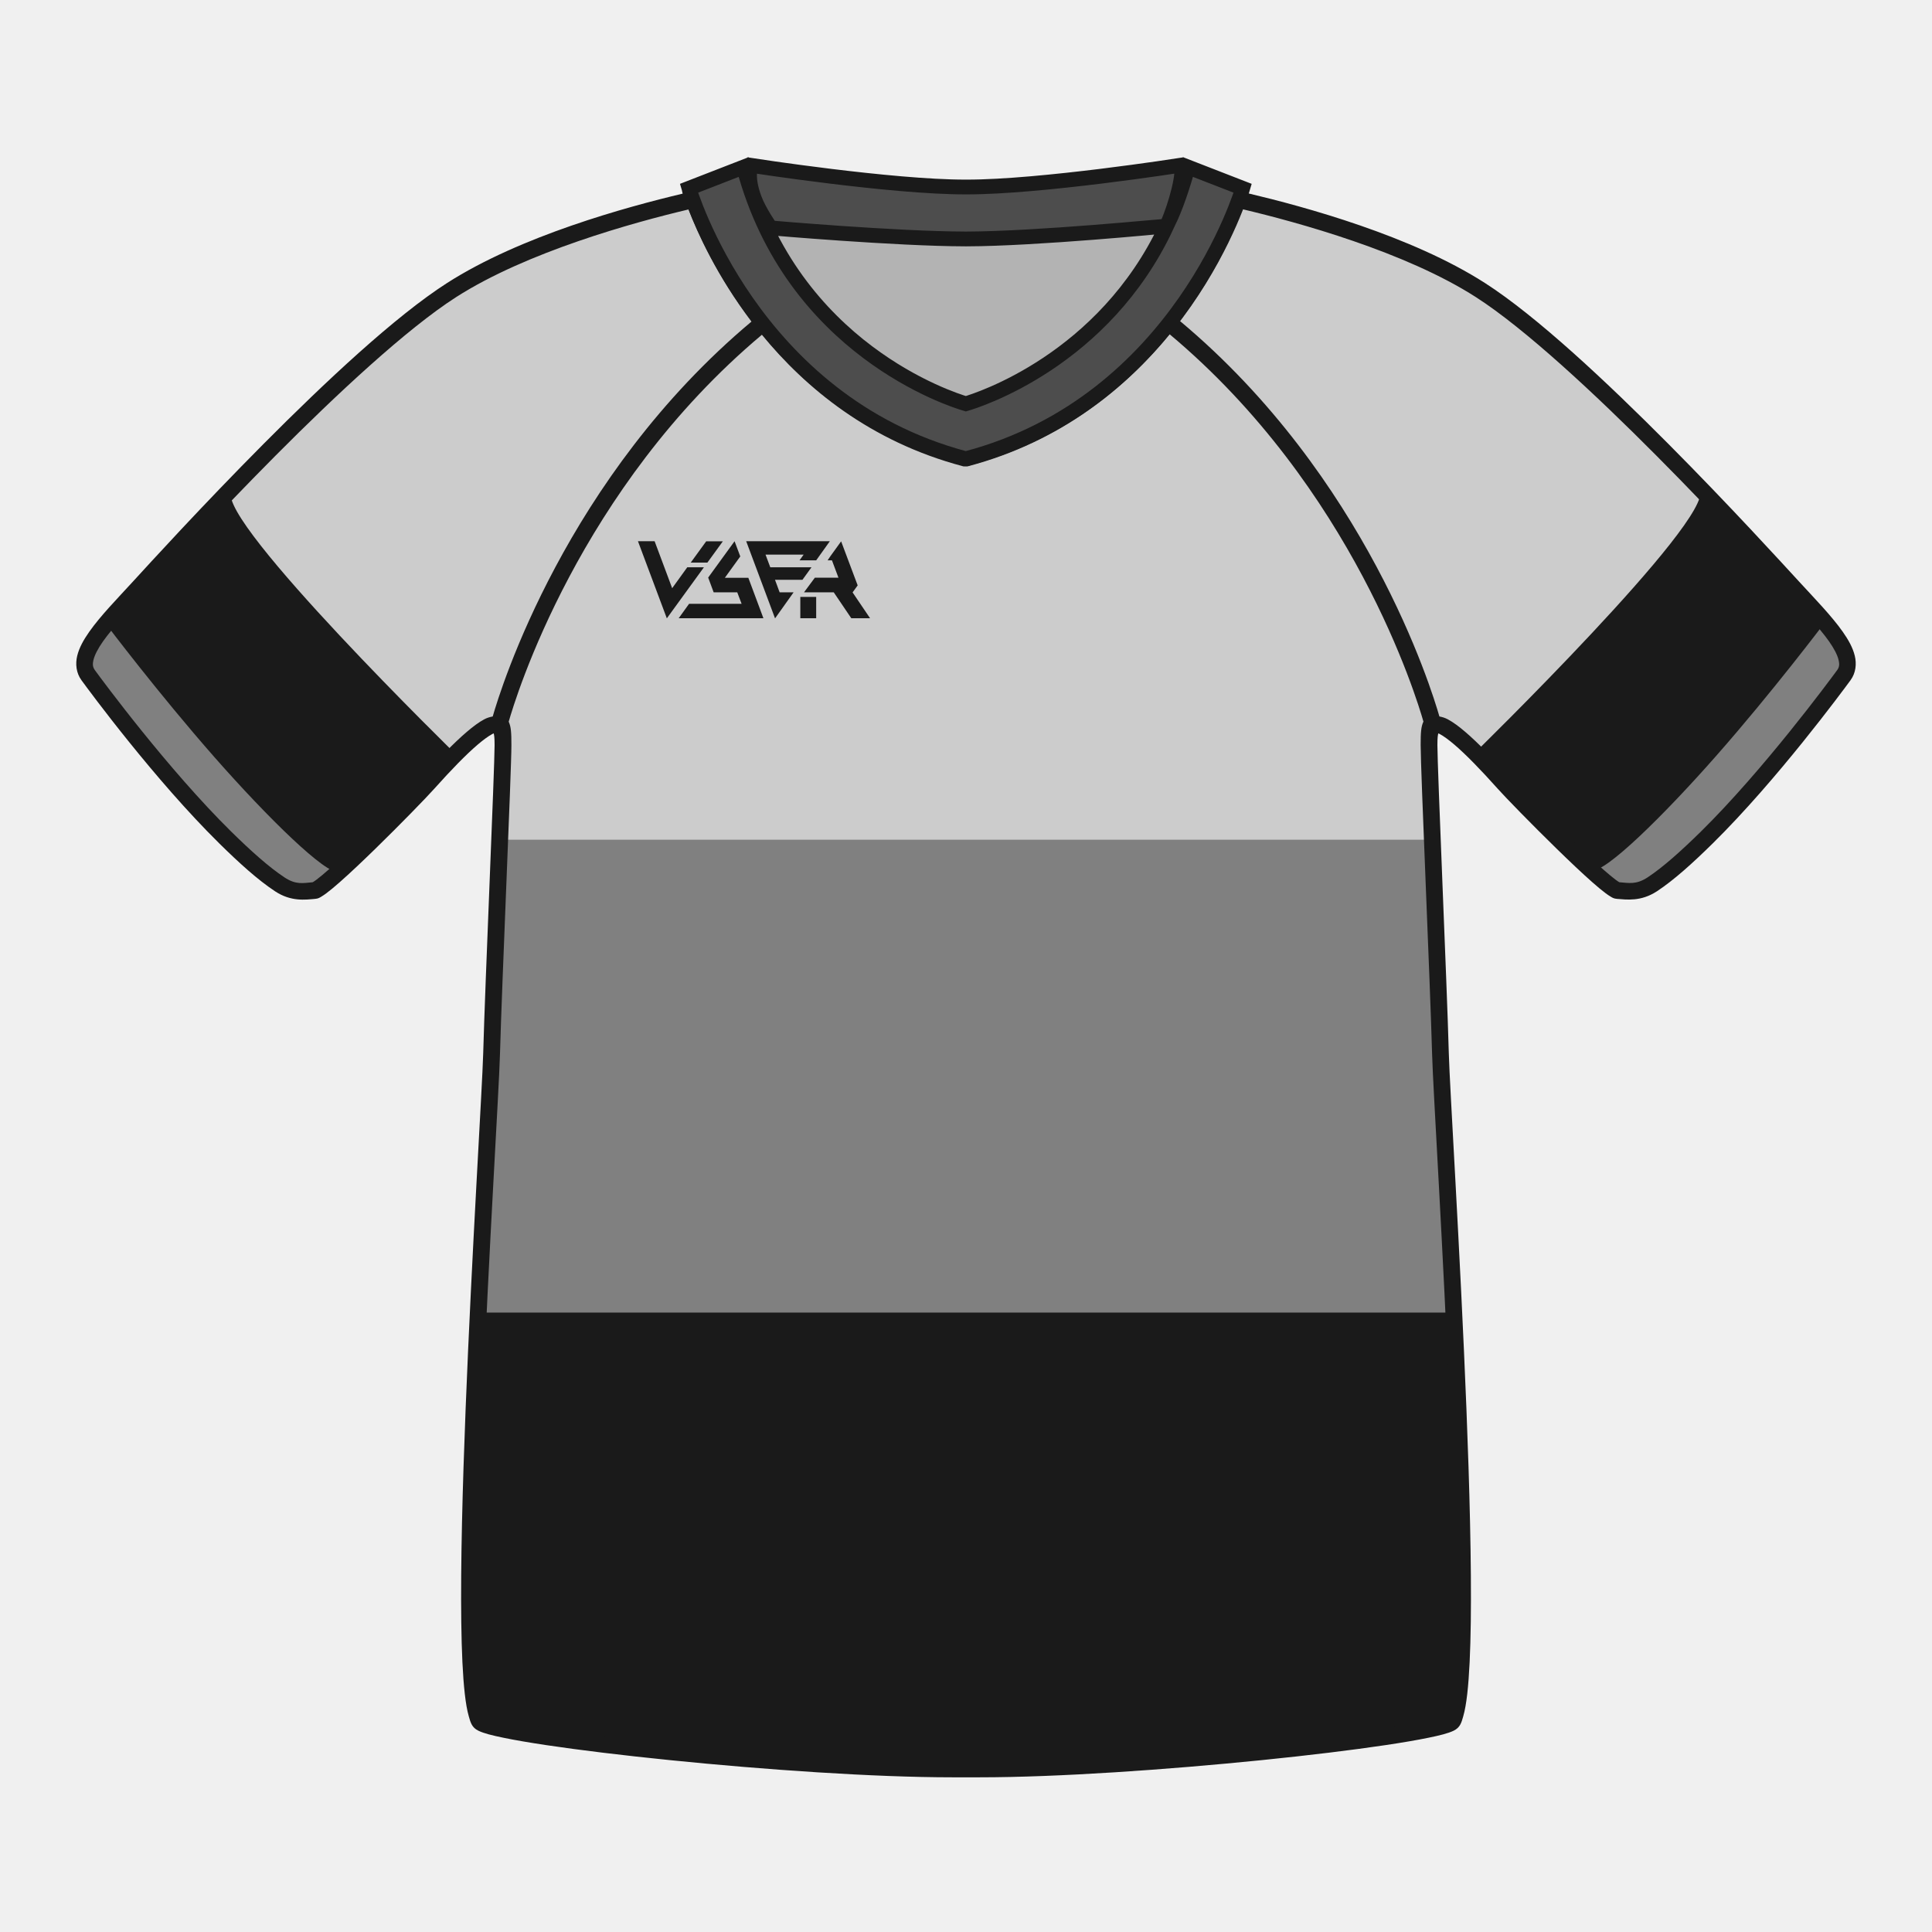
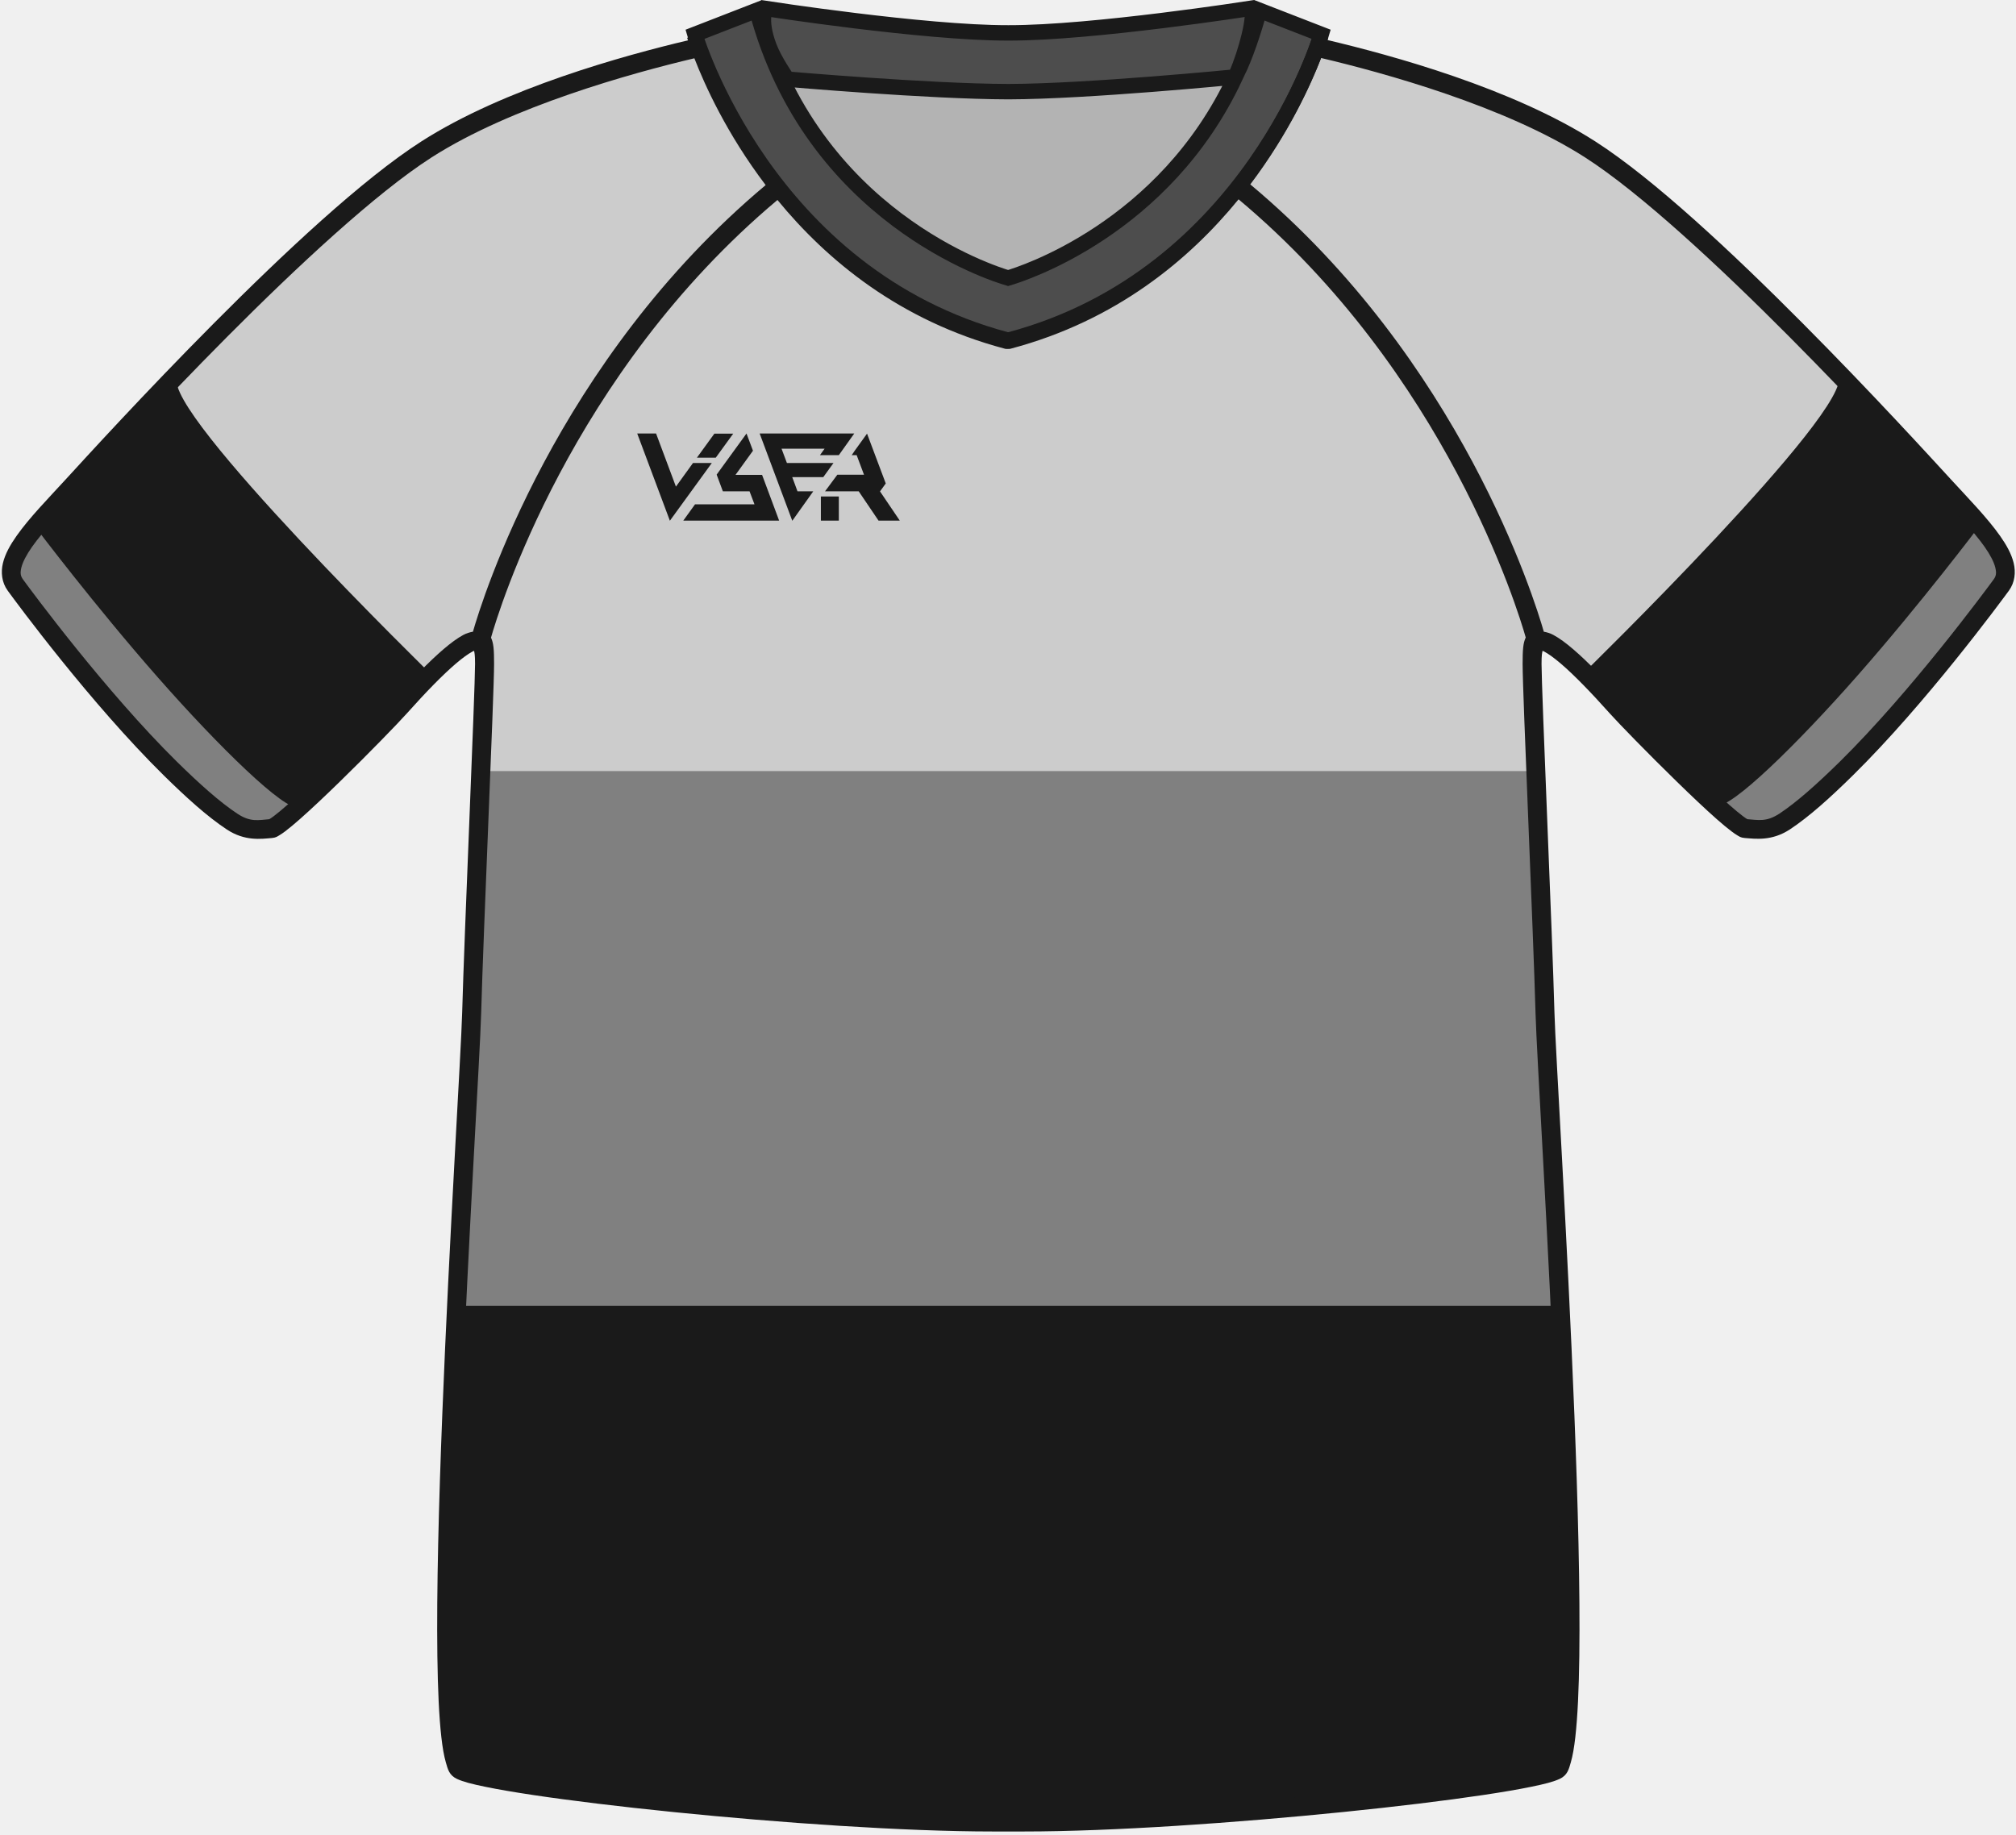
- <svg xmlns="http://www.w3.org/2000/svg" width="152" height="152" viewBox="0 0 152 152" fill="none">
-   <path d="M60.256 18.206L76.237 19.26L91.663 17.983L88.056 24.42L80.233 30.524L75.903 32.133L67.859 27.916L62.642 22.645L60.256 18.206Z" fill="#B3B3B3" />
-   <path d="M97.654 15.345L92.106 25.444L100.097 33.546L108.197 45.532L112.749 56.741L117.077 60.07L135.276 39.761L125.067 29.884L116.188 22.559L106.977 18.231L97.654 15.345Z" fill="#CCCCCC" />
-   <path d="M143.311 48.569L145.665 52.022L139.583 60.615L131.422 68.62L128.205 70.425L125.144 68.502L143.311 48.569Z" fill="#808080" />
-   <path d="M133.746 38.531L143.528 49.029C143.528 49.029 139.483 54.395 135.064 59.419C130.844 64.218 126.266 68.69 125.273 68.451C123.303 67.977 115.91 59.347 115.91 59.347C115.91 59.347 134.801 40.917 133.746 38.531Z" fill="#1A1A1A" />
-   <path d="M54.307 15.499L59.857 25.599L51.866 33.7L43.764 45.686L39.214 56.895L34.887 60.225L16.685 39.915L26.896 30.038L35.773 22.713L44.986 18.385L54.307 15.499Z" fill="#CCCCCC" />
-   <path d="M8.65 48.724L6.296 52.177L12.378 60.77L20.539 68.774L23.756 70.579L26.817 68.656L8.65 48.724Z" fill="#808080" />
-   <path d="M18.192 38.685L8.407 49.183C8.407 49.183 12.455 54.549 16.874 59.573C21.094 64.371 25.669 68.844 26.665 68.604C28.634 68.131 36.025 59.501 36.025 59.501C36.025 59.501 17.137 41.071 18.192 38.685Z" fill="#1A1A1A" />
-   <path d="M59.929 25.812L49.491 36.641L44.312 44.96L39.289 56.731L39.212 66.383H112.744L112.508 55.004L103.64 37.818L92.26 25.419L85.198 32.011L76.174 36.17L66.52 31.776L59.929 25.812Z" fill="#CCCCCC" />
-   <path d="M37.486 102.265H114.408L115.406 131.208L114.741 135.537L97.428 138.089L72.346 139.31L48.708 137.645L37.719 135.647L36.721 126.769L37.486 102.265Z" fill="#1A1A1A" />
-   <path d="M39.189 66.064H113.073L114.468 103.265H37.56L39.189 66.064Z" fill="#808080" />
-   <path d="M50.191 42.581L52.461 48.642V48.651L55.381 44.631H54.071L52.883 46.276L51.502 42.581H50.191ZM57.792 42.581L55.716 45.44L56.147 46.601H58.003L58.347 47.507H54.212L53.394 48.642H60.062V48.642L59.64 47.507L58.875 45.457H57.028L58.242 43.777L57.792 42.581ZM58.707 42.581L60.977 48.651L62.437 46.601H61.337L61.117 46.003L60.972 45.616H63.132L63.844 44.631H60.602L60.229 43.636H63.211L63.23 43.627L62.903 44.085H64.213L65.287 42.581H58.707ZM55.558 42.59L54.344 44.261H55.655L56.869 42.59H55.558ZM66.176 42.59L65.331 43.76L65.111 44.085H65.453L65.965 45.449H64.109L63.255 46.601H65.595L66.976 48.642H68.454L67.073 46.601H67.082L67.478 46.055L67.249 45.449L66.176 42.59ZM62.965 46.962V48.642H64.213V46.962H62.965Z" fill="#1A1A1A" />
-   <path d="M60.629 17.93C60.629 17.93 70.476 18.787 75.963 18.8C75.977 18.8 75.989 18.799 76.003 18.799C76.017 18.799 76.029 18.8 76.043 18.8C81.523 18.787 91.76 17.781 91.786 17.779C86.854 28.344 76.971 31.477 75.987 31.765C74.869 31.439 62.324 27.463 58.506 13.141L54.205 14.813C54.205 14.813 59.105 31.597 75.889 36.066H76.082C92.868 31.597 97.768 14.813 97.768 14.813L93.466 13.141C93.109 14.484 92.465 16.45 91.868 17.588C92.495 16.19 93.249 13.429 92.887 13C92.887 13 81.861 14.723 76.043 14.712C76.029 14.712 76.017 14.713 76.003 14.713C75.989 14.713 75.977 14.712 75.963 14.712C70.145 14.723 59.11 13.013 59.11 13.013C59.11 13.013 58.662 13.807 59.367 15.671C59.744 16.666 60.629 17.93 60.629 17.93Z" fill="#4D4D4D" stroke="#1A1A1A" stroke-width="1.163" />
-   <path d="M54.691 14.751L53.662 15.053C53.662 15.053 53.712 15.201 53.721 15.231C49.281 16.284 40.953 18.563 35.171 22.267C31.092 24.882 25.589 30.044 20.743 34.917C15.896 39.79 11.73 44.369 10.471 45.742C9.218 47.109 7.91 48.444 7.022 49.706C6.579 50.337 6.233 50.95 6.076 51.591C5.92 52.231 5.992 52.943 6.404 53.507V53.509C7.054 54.402 12.185 61.36 17.25 66.353V66.354C18.836 67.914 20.289 69.231 21.651 70.129C22.9 70.951 24.026 70.786 24.789 70.72C25.055 70.697 25.154 70.617 25.285 70.541C25.415 70.465 25.547 70.373 25.694 70.263C25.988 70.043 26.338 69.75 26.736 69.399C27.533 68.697 28.517 67.765 29.514 66.793C31.509 64.847 33.534 62.764 34.197 62.022V62.022C35.493 60.573 36.661 59.371 37.577 58.588C38.035 58.196 38.434 57.91 38.722 57.755C38.821 57.702 38.784 57.723 38.847 57.704C38.872 57.856 38.912 57.947 38.912 58.617C38.912 59.509 38.726 64.25 38.52 69.38C38.315 74.511 38.091 80.088 38.016 82.87C37.943 85.566 37.119 98.494 36.633 110.834C36.389 117.004 36.23 123.038 36.291 127.623C36.321 129.916 36.406 131.843 36.568 133.266C36.649 133.978 36.747 134.561 36.881 135.027C37.016 135.493 37.108 135.915 37.646 136.168V136.169C38.093 136.38 38.718 136.534 39.611 136.718C40.504 136.903 41.637 137.097 42.959 137.295C45.603 137.691 49.005 138.104 52.711 138.479C60.123 139.23 68.743 139.83 74.926 139.83H77.072C83.257 139.83 91.877 139.227 99.292 138.476C102.999 138.1 106.4 137.687 109.044 137.291C110.366 137.093 111.498 136.9 112.389 136.716C113.283 136.532 113.906 136.379 114.354 136.169C114.892 135.916 114.986 135.494 115.121 135.027C115.256 134.561 115.354 133.978 115.436 133.267C115.597 131.844 115.683 129.916 115.714 127.623C115.774 123.038 115.616 117.003 115.371 110.833C114.883 98.493 114.057 85.564 113.985 82.87C113.91 80.087 113.684 74.509 113.479 69.377C113.273 64.245 113.087 59.504 113.087 58.617C113.087 57.948 113.129 57.855 113.154 57.703C113.217 57.722 113.18 57.702 113.283 57.755C113.57 57.91 113.969 58.196 114.426 58.587C115.343 59.37 116.507 60.572 117.804 62.021V62.023C118.467 62.761 120.494 64.847 122.489 66.792C123.485 67.764 124.467 68.696 125.263 69.398C125.662 69.749 126.012 70.043 126.306 70.263C126.453 70.373 126.583 70.464 126.714 70.54C126.845 70.617 126.945 70.696 127.211 70.719H127.213L127.218 70.72C127.974 70.777 129.096 70.943 130.344 70.131L130.346 70.13L130.349 70.129C131.711 69.23 133.165 67.913 134.751 66.353V66.353C139.816 61.358 144.953 54.382 145.595 53.51V53.508C146.008 52.944 146.08 52.232 145.924 51.591C145.768 50.95 145.422 50.336 144.979 49.705C144.09 48.444 142.784 47.108 141.528 45.741V45.74C140.266 44.369 136.097 39.789 131.252 34.917C126.406 30.044 120.905 24.882 116.831 22.267C111.027 18.541 102.618 16.258 98.197 15.21C98.204 15.186 98.249 15.052 98.249 15.052L97.222 14.751C97.222 14.751 92.407 31.211 75.957 35.62H75.95C59.502 31.211 54.688 14.751 54.688 14.751L54.691 14.751ZM97.756 16.46C102.086 17.484 110.553 19.804 116.119 23.378C119.98 25.856 125.498 31 130.318 35.848C135.14 40.696 139.288 45.252 140.56 46.634C141.831 48.02 143.119 49.349 143.903 50.465C144.295 51.023 144.554 51.526 144.645 51.905C144.738 52.283 144.706 52.494 144.533 52.73C143.891 53.602 138.773 60.538 133.829 65.413C132.266 66.948 130.852 68.217 129.63 69.025C128.717 69.617 128.186 69.47 127.332 69.404C127.455 69.418 127.439 69.433 127.383 69.4C127.322 69.365 127.222 69.298 127.101 69.207C126.856 69.024 126.524 68.747 126.139 68.409C125.374 67.734 124.401 66.812 123.412 65.848C121.438 63.921 119.385 61.804 118.788 61.142L118.786 61.141C117.472 59.67 116.285 58.44 115.284 57.585C114.785 57.157 114.334 56.822 113.907 56.593C113.693 56.478 113.471 56.409 113.245 56.369C112.613 54.16 107.475 37.492 92.829 25.252C95.528 21.681 97.049 18.29 97.756 16.46V16.46ZM54.166 16.48C54.879 18.324 56.412 21.727 59.123 25.3C44.52 37.54 39.394 54.169 38.765 56.369C38.536 56.409 38.313 56.477 38.099 56.592C37.672 56.821 37.221 57.156 36.721 57.584C35.719 58.439 34.53 59.669 33.213 61.141V61.142C32.627 61.798 30.57 63.919 28.594 65.847C27.605 66.811 26.631 67.733 25.864 68.408C25.481 68.746 25.148 69.023 24.904 69.206C24.782 69.297 24.681 69.364 24.621 69.399C24.561 69.435 24.511 69.418 24.675 69.404C23.82 69.478 23.293 69.629 22.378 69.027V69.026C21.154 68.218 19.739 66.948 18.176 65.412C13.231 60.536 8.089 53.581 7.47 52.73V52.729C7.298 52.493 7.266 52.283 7.358 51.904C7.451 51.525 7.71 51.022 8.102 50.464C8.886 49.348 10.173 48.019 11.444 46.632C12.71 45.252 16.857 40.694 21.678 35.847C26.5 30.999 32.019 25.855 35.884 23.377C41.433 19.822 49.821 17.508 54.168 16.479L54.166 16.48ZM92.012 26.289C106.449 38.373 111.46 54.908 111.99 56.779C111.987 56.785 111.978 56.791 111.976 56.797C111.805 57.181 111.77 57.611 111.77 58.617C111.77 59.673 111.957 64.297 112.162 69.429C112.368 74.561 112.594 80.146 112.669 82.905C112.746 85.752 113.567 98.568 114.054 110.885C114.297 117.044 114.456 123.066 114.395 127.605C114.365 129.875 114.278 131.776 114.127 133.116C114.05 133.787 113.954 134.318 113.854 134.659C113.756 135 113.574 135.076 113.795 134.973V134.974C113.607 135.063 112.981 135.247 112.127 135.423C111.271 135.599 110.158 135.79 108.852 135.985C106.239 136.377 102.851 136.788 99.16 137.162C91.779 137.911 83.172 138.51 77.076 138.51H74.93C68.831 138.51 60.227 137.913 52.847 137.166C49.157 136.792 45.77 136.381 43.157 135.989C41.85 135.793 40.737 135.602 39.881 135.425C39.026 135.249 38.401 135.064 38.211 134.974V134.974C38.432 135.078 38.251 135.001 38.152 134.66C38.054 134.319 37.958 133.787 37.882 133.117C37.729 131.776 37.643 129.875 37.613 127.605C37.553 123.066 37.711 117.044 37.954 110.885C38.44 98.567 39.261 85.752 39.337 82.905C39.412 80.146 39.637 74.564 39.842 69.433C40.048 64.302 40.235 59.677 40.235 58.617C40.235 57.607 40.201 57.178 40.028 56.793C40.026 56.79 40.022 56.787 40.021 56.784C40.544 54.941 45.539 38.426 59.944 26.336C63.38 30.529 68.453 34.737 75.725 36.673C75.725 36.673 75.77 36.689 75.793 36.692C75.903 36.707 76.127 36.692 76.127 36.692L76.194 36.673C83.497 34.73 88.58 30.498 92.014 26.289H92.012Z" fill="#1A1A1A" />
+ <svg xmlns="http://www.w3.org/2000/svg" width="601" height="547" viewBox="0 0 601 547" fill="none">
+   <g clip-path="url(#clip0_1281_34)">
+     <path d="M233.105 24.78L301.605 29.299L367.725 23.828L352.265 51.419L318.735 77.582L300.175 84.48L265.695 66.403L243.335 43.808L233.105 24.78Z" fill="#B3B3B3" />
+     <path d="M393.405 12.52L369.625 55.808L403.875 90.534L438.595 141.91L458.105 189.955L476.655 204.226L554.665 117.173L510.905 74.836L472.845 43.44L433.365 24.888L393.405 12.52Z" fill="#CCCCCC" />
+     <path d="M589.105 154.93L599.195 169.73L573.125 206.562L538.145 240.872L524.355 248.609L511.235 240.368L589.105 154.93Z" fill="#808080" />
+     <path d="M548.105 111.9L590.035 156.899C590.035 156.899 572.695 179.9 553.755 201.435C535.665 222.002 516.045 241.172 511.785 240.147C503.345 238.117 471.655 201.127 471.655 201.127C471.655 201.127 552.625 122.128 548.105 111.9Z" fill="#1A1A1A" />
+     <path d="M207.605 13.18L231.395 56.469L197.145 91.195L162.415 142.571L142.915 190.616L124.365 204.887L46.345 117.834L90.115 75.497L128.165 44.101L167.655 25.549L207.605 13.18Z" fill="#CCCCCC" />
+     <path d="M11.905 155.59L1.815 170.391L27.885 207.223L62.865 241.533L76.655 249.269L89.775 241.028L11.905 155.59Z" fill="#808080" />
+     <path d="M52.805 112.56L10.865 157.559C10.865 157.559 28.215 180.56 47.155 202.095C65.245 222.662 84.855 241.832 89.125 240.806C97.565 238.776 129.245 201.787 129.245 201.787C129.245 201.787 48.285 122.787 52.805 112.56Z" fill="#1A1A1A" />
+     <path d="M231.705 57.38L186.965 103.799L164.765 139.455L143.235 189.91L142.905 231.284H458.085L457.075 182.51L419.065 108.845L370.285 55.699L340.015 83.954L301.335 101.781L259.955 82.945L231.705 57.38Z" fill="#CCCCCC" />
+     <path d="M135.505 385.09H465.215L469.495 509.15L466.645 527.703L392.435 538.644L284.925 543.876L183.605 536.741L136.505 528.178L132.225 490.122L135.505 385.09Z" fill="#1A1A1A" />
+     <path d="M142.805 229.92H459.495L465.475 389.38H135.825L142.805 229.92Z" fill="#808080" />
+     <path d="M189.965 129.26L199.693 155.24V155.279L212.211 138.047H206.594L201.504 145.098L195.584 129.26H189.965ZM222.543 129.26L213.644 141.516L215.492 146.492H223.449L224.922 150.377H207.197L203.691 155.242H232.273V155.24L230.465 150.377L227.187 141.59H219.269L224.472 134.389L222.543 129.26ZM226.465 129.26L236.193 155.279L242.453 146.492H237.74L236.797 143.928L236.174 142.27H245.43L248.484 138.047H234.588L232.988 133.785H245.771L245.851 133.744L244.449 135.709H250.068L254.668 129.26H226.465ZM212.967 129.299L207.763 136.463H213.383L218.586 129.299H212.967ZM258.478 129.299L254.857 134.314L253.914 135.709H255.381L257.574 141.553H249.619L245.961 146.492H255.99L261.91 155.24H268.244L262.324 146.492H262.365L264.06 144.154L263.08 141.553L258.478 129.299ZM244.715 148.039V155.24H250.068V148.039H244.715Z" fill="#1A1A1A" />
+     <path d="M234.705 23.6C234.705 23.6 276.91 27.27 300.432 27.327C300.492 27.327 300.542 27.323 300.602 27.323C300.662 27.323 300.712 27.327 300.772 27.327C324.262 27.27 368.142 22.96 368.252 22.95C347.112 68.237 304.752 81.668 300.532 82.899C295.742 81.504 241.971 64.459 225.606 3.073L207.169 10.237C207.169 10.237 228.172 82.182 300.112 101.337H300.942C372.892 82.182 393.892 10.237 393.892 10.237L375.452 3.073C373.922 8.827 371.162 17.254 368.602 22.133C371.292 16.14 374.522 4.305 372.972 2.467C372.972 2.467 325.712 9.852 300.772 9.805C300.712 9.805 300.662 9.809 300.602 9.809C300.542 9.809 300.492 9.805 300.432 9.805C275.493 9.852 228.192 2.524 228.192 2.524C228.192 2.524 226.271 5.925 229.296 13.915C230.91 18.179 234.705 23.6 234.705 23.6Z" fill="#4D4D4D" stroke="#1A1A1A" stroke-width="4.592" />
+     <path d="M209.255 9.97L204.843 11.263C204.843 11.263 205.058 11.899 205.097 12.027C186.066 16.543 150.371 26.31 125.587 42.187C108.104 53.397 84.514 75.523 63.742 96.41C42.969 117.296 25.111 136.923 19.716 142.806C14.343 148.666 8.735 154.39 4.933 159.798C3.032 162.502 1.551 165.132 0.878 167.878C0.206 170.623 0.517 173.674 2.283 176.093V176.099C5.067 179.928 27.061 209.751 48.771 231.156V231.158C55.571 237.844 61.799 243.488 67.636 247.34C72.987 250.864 77.817 250.155 81.087 249.871C82.227 249.772 82.65 249.431 83.21 249.105C83.77 248.779 84.336 248.385 84.966 247.914C86.226 246.971 87.726 245.716 89.433 244.211C92.847 241.2 97.064 237.208 101.339 233.039C109.89 224.701 118.568 215.771 121.41 212.59V212.588C126.965 206.378 131.971 201.227 135.9 197.871C137.864 196.192 139.572 194.966 140.808 194.302C141.233 194.074 141.071 194.164 141.341 194.08C141.45 194.734 141.622 195.124 141.622 197.996C141.622 201.82 140.824 222.138 139.943 244.131C139.061 266.123 138.101 290.025 137.779 301.953C137.467 313.507 133.936 368.922 131.851 421.813C130.808 448.26 130.124 474.126 130.386 493.78C130.517 503.607 130.88 511.868 131.574 517.967C131.92 521.017 132.34 523.517 132.917 525.514C133.494 527.51 133.887 529.32 136.193 530.407V530.409C138.111 531.314 140.792 531.973 144.619 532.764C148.447 533.556 153.301 534.386 158.968 535.235C170.303 536.933 184.884 538.702 200.769 540.311C232.539 543.529 269.487 546.102 295.987 546.102H305.187C331.697 546.102 368.647 543.519 400.427 540.297C416.317 538.687 430.897 536.916 442.227 535.219C447.897 534.371 452.747 533.544 456.567 532.755C460.397 531.966 463.067 531.309 464.987 530.409C467.297 529.326 467.697 527.514 468.277 525.516C468.857 523.518 469.277 521.019 469.627 517.969C470.317 511.869 470.687 503.607 470.817 493.78C471.077 474.126 470.397 448.258 469.347 421.811C467.257 368.917 463.717 313.501 463.407 301.951C463.087 290.023 462.117 266.112 461.237 244.115C460.357 222.118 459.557 201.798 459.557 197.994C459.557 195.128 459.737 194.73 459.847 194.076C460.117 194.16 459.957 194.071 460.397 194.302C461.627 194.965 463.337 196.189 465.297 197.867C469.227 201.223 474.217 206.374 479.777 212.586V212.594C482.617 215.756 491.307 224.697 499.857 233.035C504.127 237.204 508.337 241.196 511.747 244.207C513.457 245.712 514.957 246.969 516.217 247.912C516.847 248.383 517.407 248.777 517.967 249.103C518.527 249.43 518.957 249.77 520.097 249.869H520.107L520.127 249.871C523.367 250.118 528.177 250.829 533.527 247.348L533.537 247.342L533.547 247.338C539.387 243.486 545.617 237.842 552.417 231.156V231.154C574.127 209.745 596.147 179.84 598.897 176.105V176.097C600.667 173.677 600.977 170.625 600.307 167.878C599.637 165.131 598.157 162.5 596.257 159.796C592.447 154.388 586.847 148.664 581.467 142.804V142.8C576.057 136.923 558.187 117.293 537.417 96.408C516.647 75.522 493.067 53.397 475.607 42.187C450.727 26.216 414.687 16.429 395.737 11.937C395.767 11.836 395.957 11.261 395.957 11.261L391.557 9.968C391.557 9.968 370.917 80.525 300.407 99.423H300.377C229.878 80.525 209.241 9.968 209.241 9.968L209.255 9.97ZM393.845 17.294C412.405 21.684 448.695 31.63 472.555 46.949C489.105 57.571 512.755 79.618 533.415 100.398C554.085 121.178 571.865 140.707 577.315 146.632C582.765 152.573 588.285 158.271 591.645 163.052C593.325 165.443 594.435 167.601 594.825 169.224C595.225 170.847 595.085 171.748 594.345 172.759C591.595 176.5 569.655 206.23 548.465 227.125C541.765 233.705 535.705 239.143 530.465 242.607C526.555 245.145 524.275 244.516 520.615 244.234C521.145 244.291 521.075 244.355 520.835 244.216C520.575 244.066 520.145 243.777 519.625 243.386C518.575 242.604 517.155 241.417 515.505 239.968C512.225 237.072 508.055 233.121 503.815 228.99C495.355 220.73 486.555 211.654 483.995 208.818L483.985 208.812C478.355 202.508 473.265 197.235 468.975 193.57C466.835 191.736 464.905 190.301 463.075 189.318C462.155 188.827 461.205 188.532 460.235 188.359C457.525 178.89 435.505 107.448 372.725 54.979C384.295 39.674 390.815 25.141 393.845 17.295V17.294ZM207.005 17.38C210.061 25.285 216.631 39.87 228.253 55.189C165.659 107.65 143.687 178.929 140.991 188.359C140.012 188.529 139.056 188.82 138.136 189.314C136.304 190.297 134.373 191.733 132.228 193.566C127.937 197.232 122.837 202.506 117.195 208.814V208.816C114.68 211.631 105.867 220.722 97.394 228.984C93.157 233.115 88.98 237.068 85.695 239.964C84.052 241.413 82.625 242.6 81.579 243.382C81.056 243.773 80.624 244.062 80.366 244.212C80.108 244.363 79.893 244.293 80.599 244.232C76.931 244.551 74.674 245.197 70.751 242.615V242.613C65.503 239.149 59.438 233.706 52.739 227.12C31.543 206.221 9.503 176.407 6.853 172.763V172.757C6.114 171.746 5.975 170.844 6.372 169.22C6.77 167.596 7.879 165.439 9.56 163.048C12.922 158.266 18.437 152.567 23.886 146.624C29.313 140.706 47.086 121.173 67.753 100.394C88.42 79.614 112.076 57.567 128.642 46.945C152.427 31.707 188.381 21.789 207.013 17.376L207.005 17.38ZM369.225 59.425C431.105 111.22 452.585 182.095 454.855 190.115C454.845 190.14 454.805 190.169 454.795 190.193C454.065 191.839 453.915 193.682 453.915 197.994C453.915 202.523 454.715 222.342 455.595 244.339C456.475 266.337 457.445 290.275 457.765 302.103C458.095 314.304 461.615 369.239 463.705 422.033C464.745 448.431 465.425 474.244 465.165 493.701C465.035 503.429 464.665 511.581 464.015 517.325C463.685 520.198 463.275 522.477 462.845 523.939C462.425 525.4 461.645 525.726 462.595 525.284V525.286C461.785 525.668 459.105 526.456 455.445 527.212C451.775 527.968 447.005 528.784 441.405 529.622C430.205 531.299 415.685 533.063 399.865 534.667C368.225 537.875 331.335 540.443 305.205 540.443H296.005C269.865 540.443 232.983 537.884 201.35 534.681C185.534 533.079 171.019 531.316 159.817 529.638C154.216 528.799 149.443 527.98 145.776 527.222C142.109 526.464 139.431 525.674 138.616 525.288V525.286C139.564 525.732 138.787 525.403 138.364 523.941C137.942 522.479 137.533 520.198 137.206 517.326C136.552 511.581 136.183 503.431 136.054 493.702C135.794 474.246 136.474 448.431 137.515 422.033C139.596 369.235 143.115 314.303 143.444 302.103C143.763 290.275 144.727 266.347 145.608 244.355C146.49 222.362 147.292 202.54 147.292 197.994C147.292 193.664 147.145 191.829 146.405 190.175C146.395 190.163 146.381 190.15 146.376 190.138C148.616 182.237 170.025 111.451 231.773 59.628C246.497 77.602 268.241 95.636 299.415 103.937C299.415 103.937 299.605 104.004 299.705 104.017C300.175 104.082 301.135 104.017 301.135 104.017L301.425 103.937C332.725 95.605 354.515 77.466 369.235 59.425H369.225Z" fill="#1A1A1A" />
+   </g>
+   <defs>
+     <clipPath id="clip0_1281_34">
+       <rect width="600.08" height="546.11" fill="white" transform="translate(0.504883)" />
+     </clipPath>
+   </defs>
</svg>
